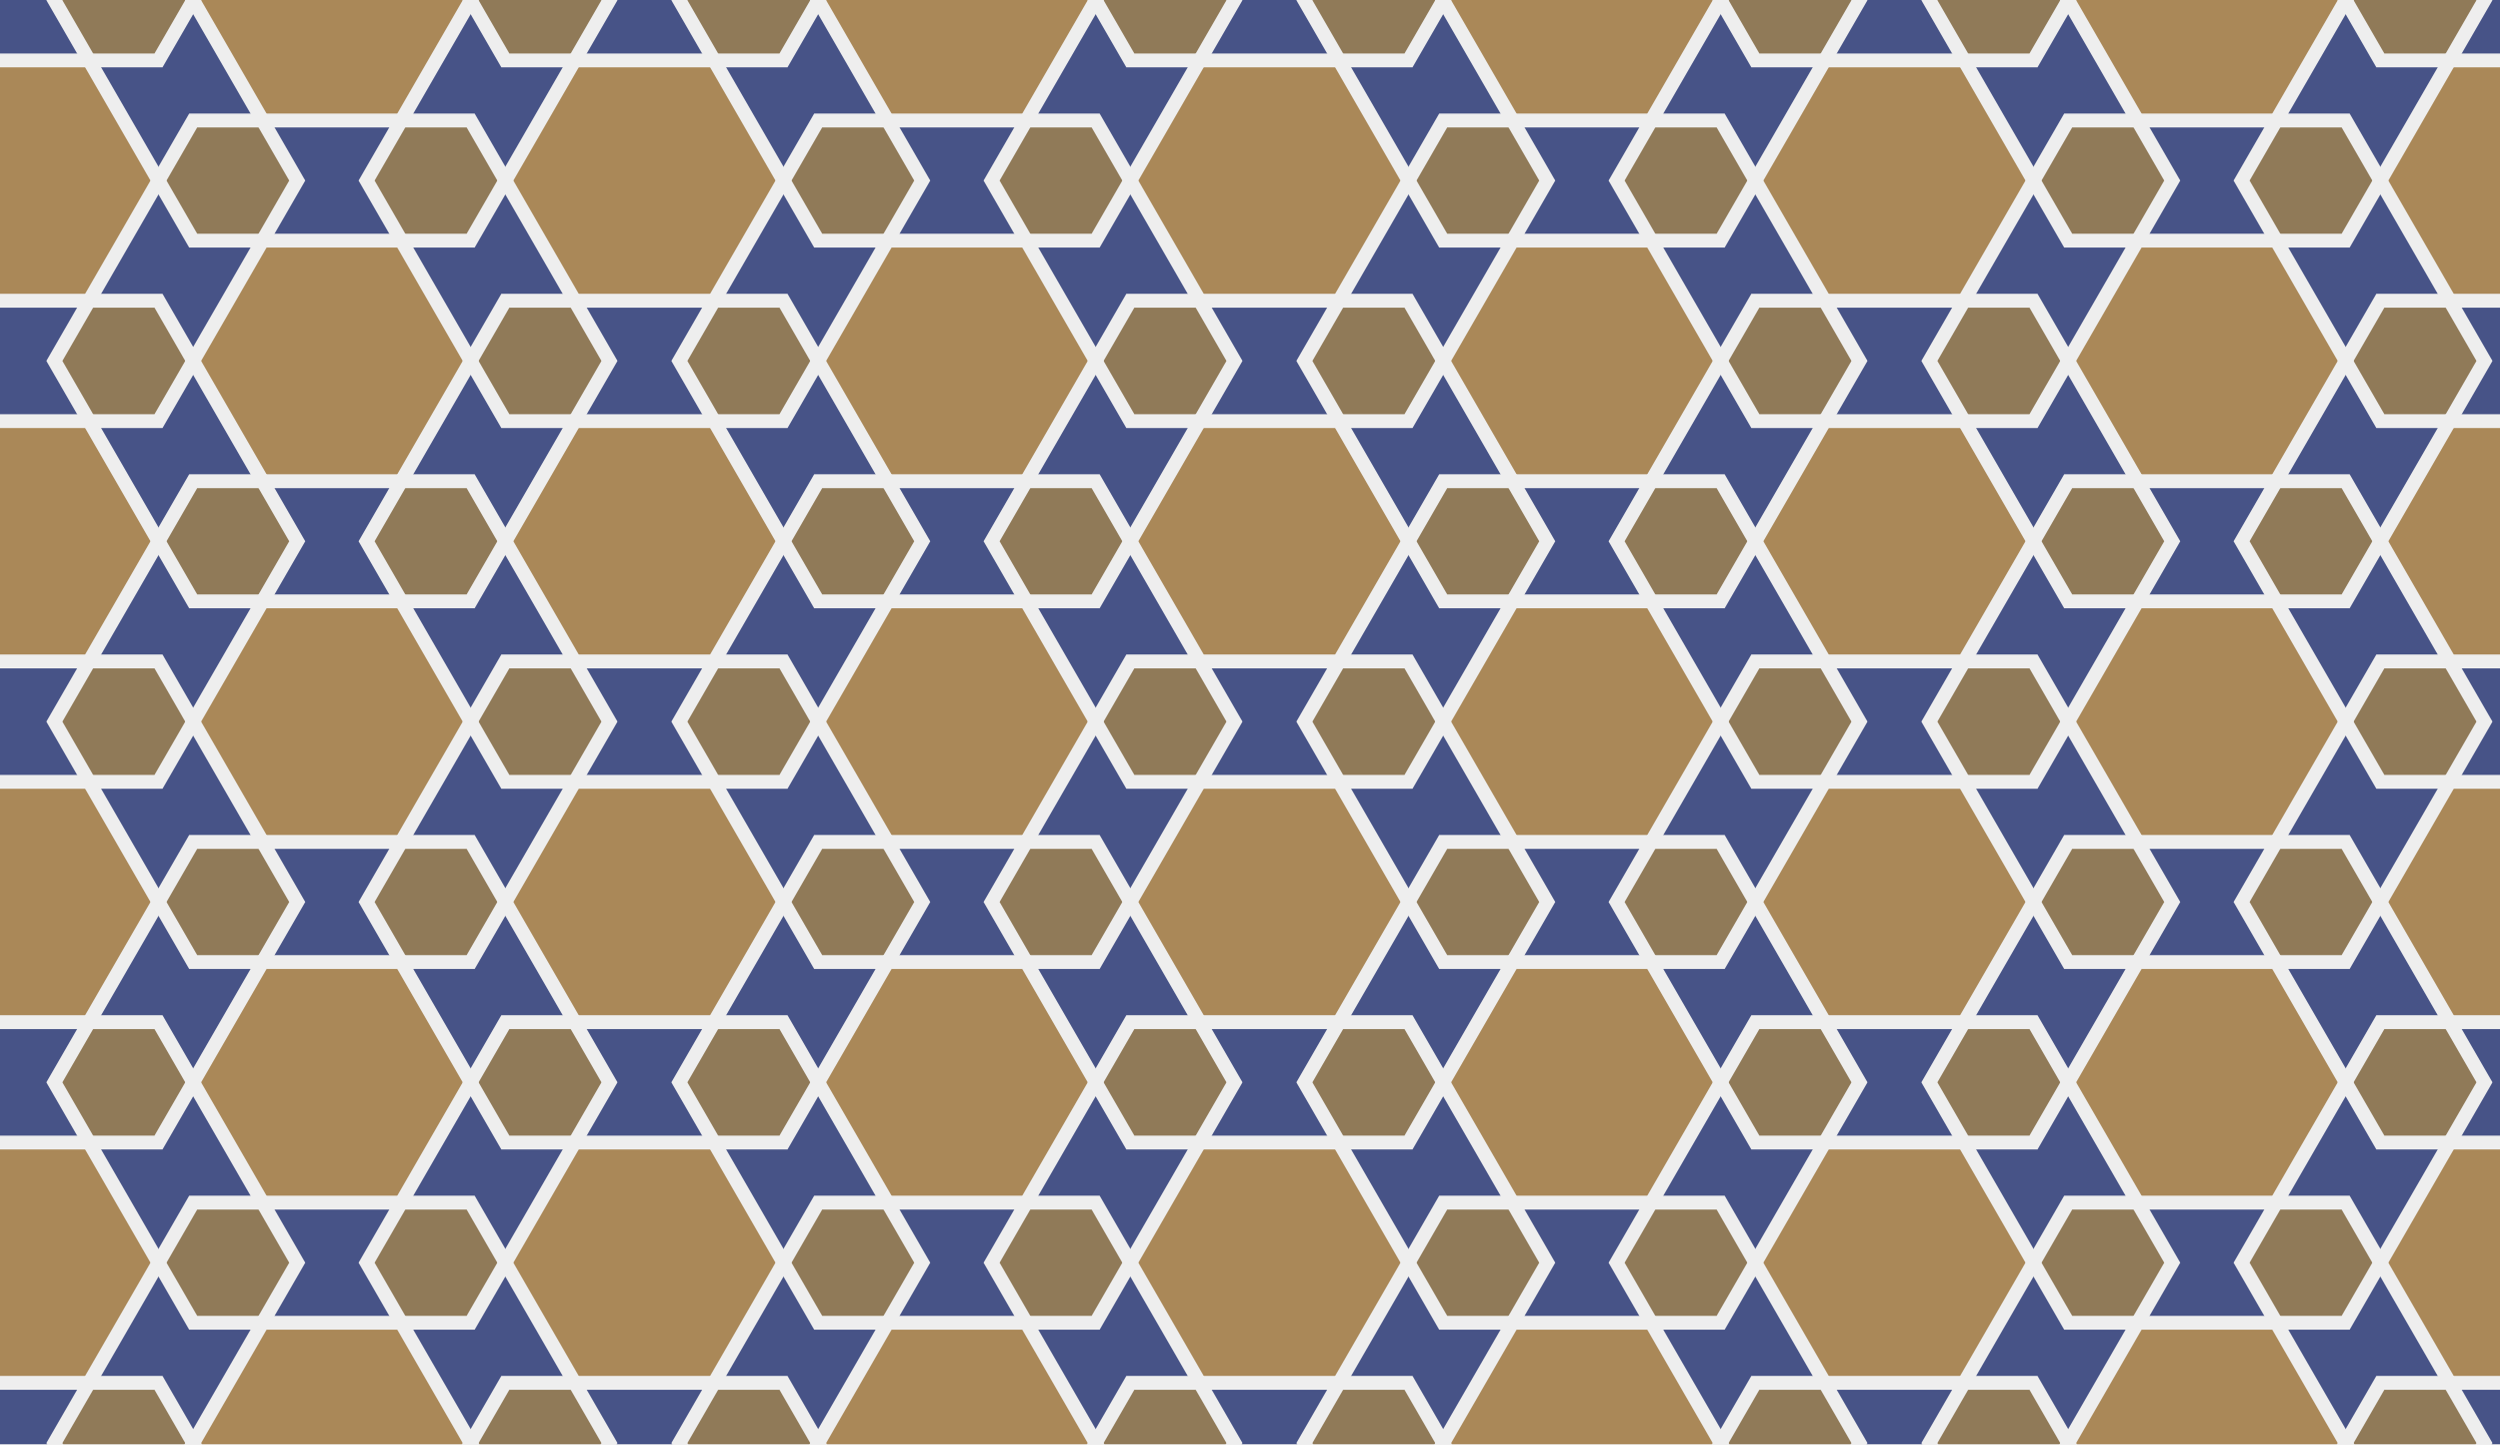
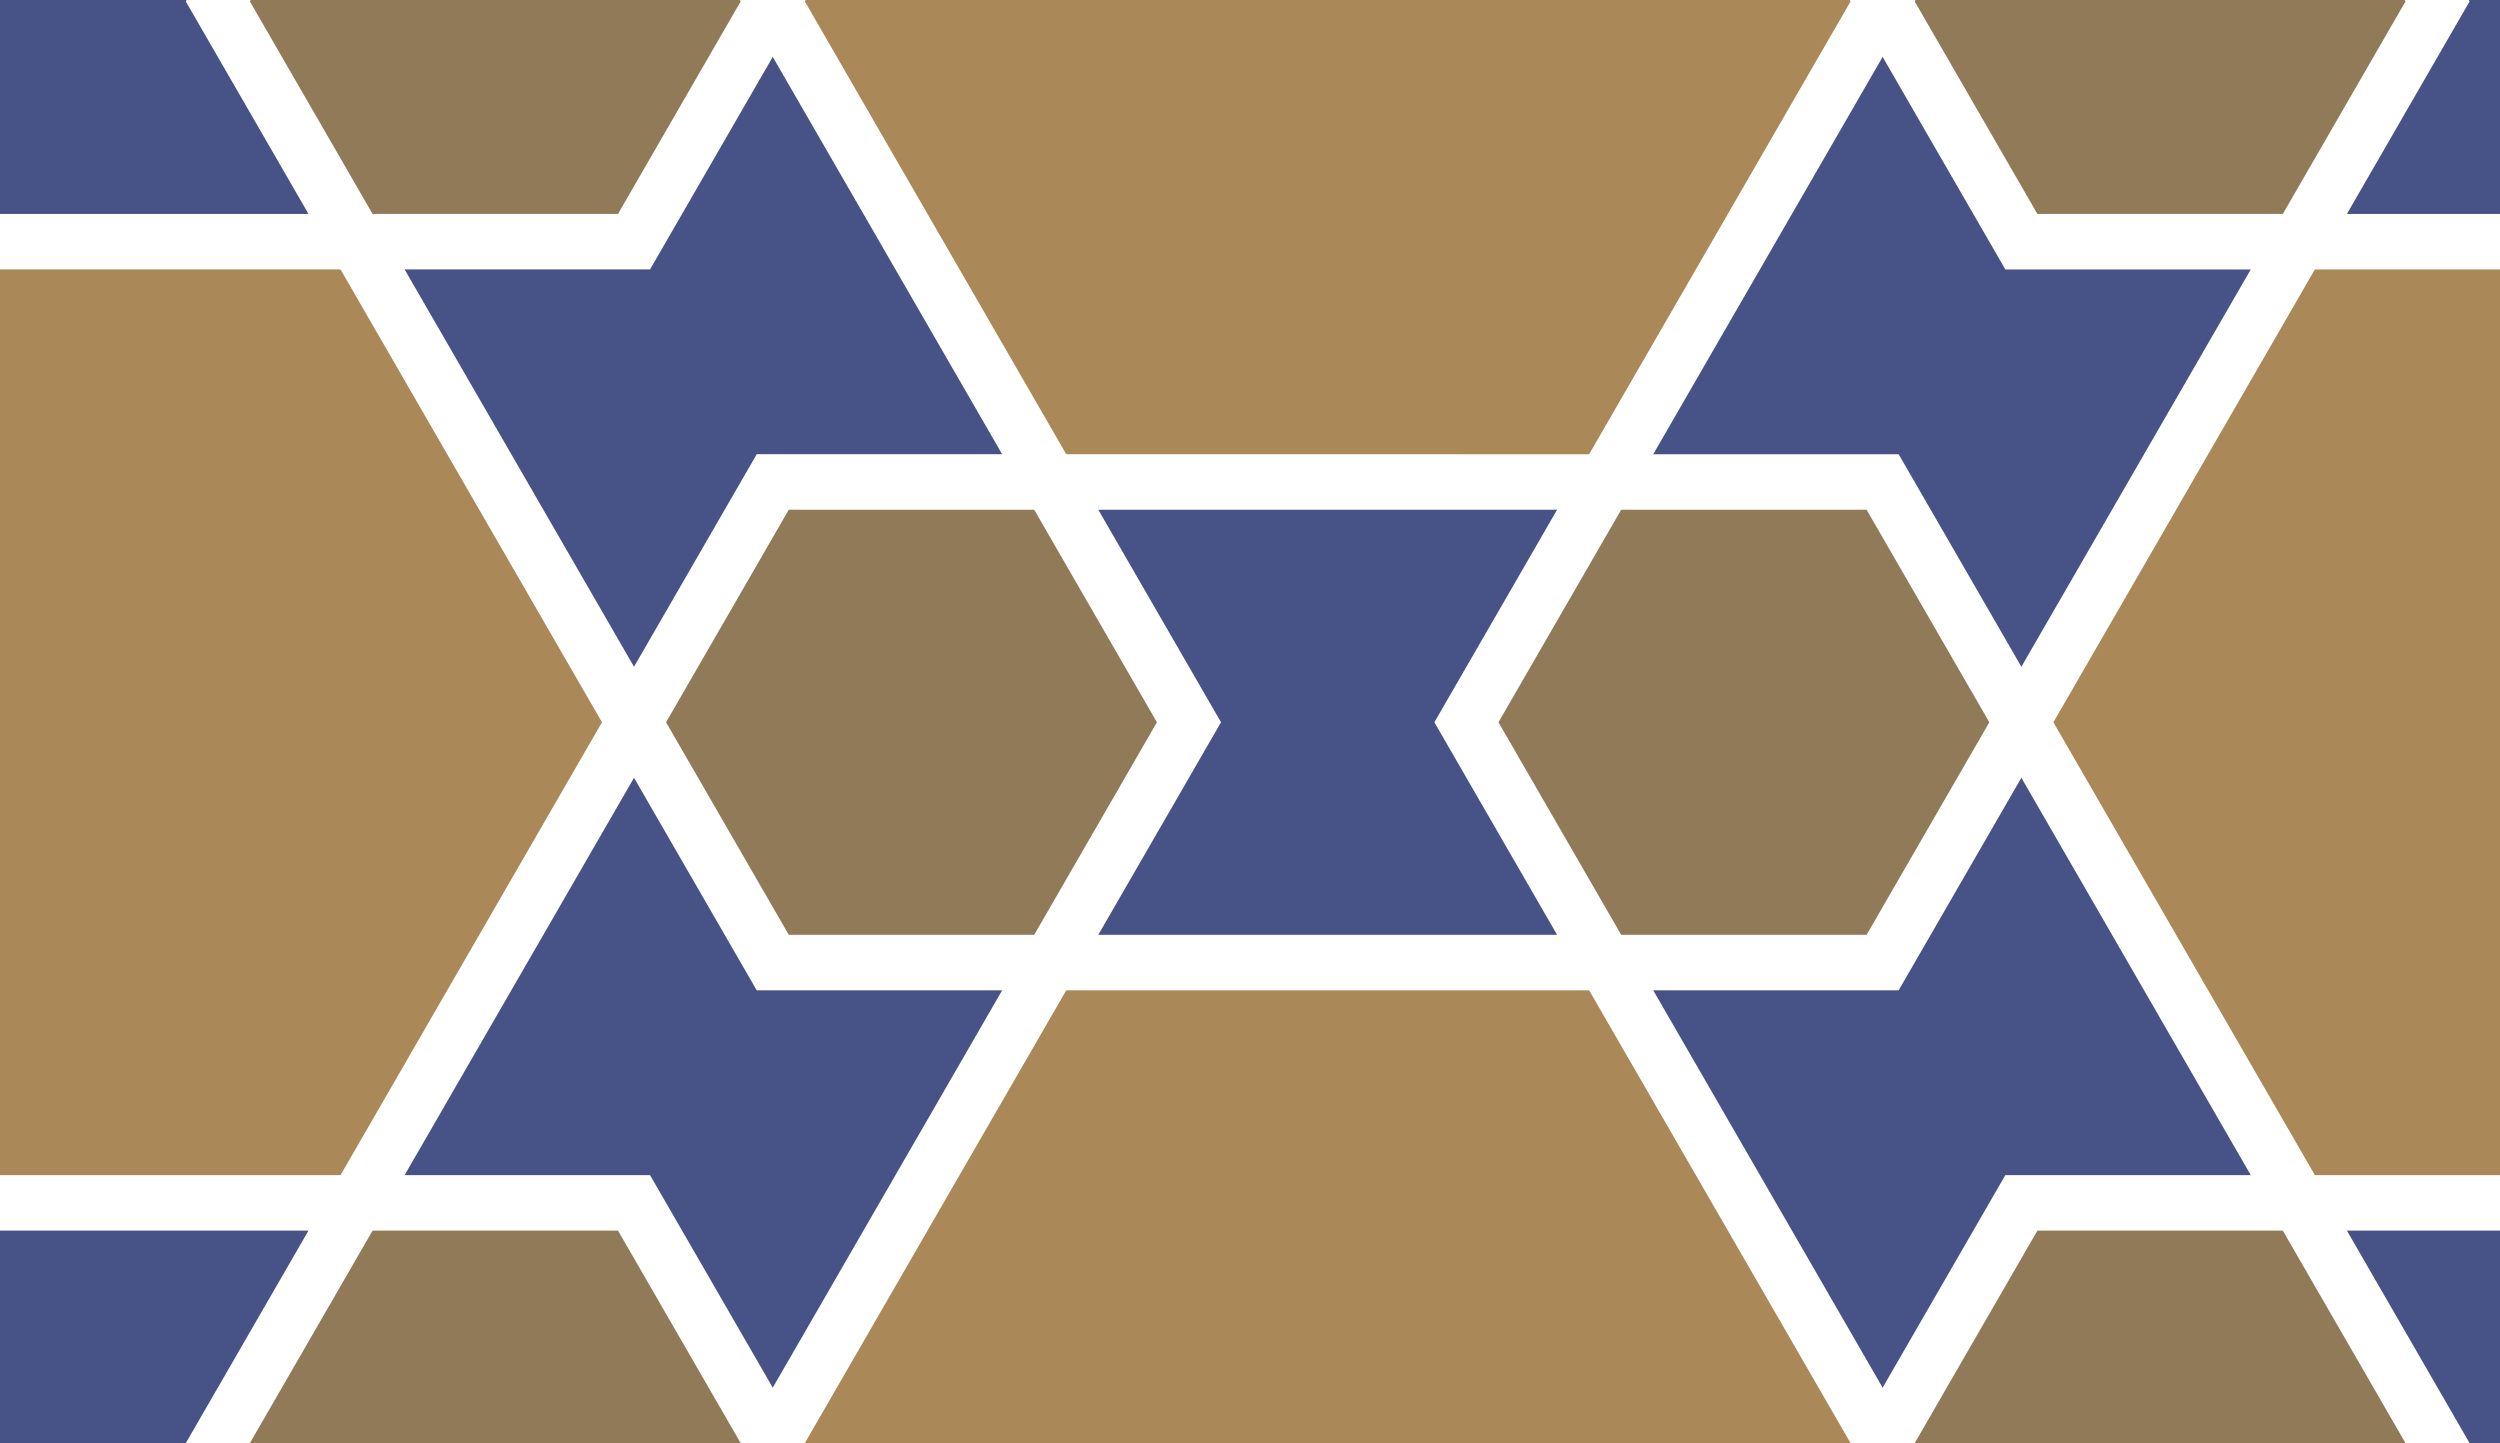
- <svg xmlns="http://www.w3.org/2000/svg" version="1.1" x="0px" y="0px" width="3604" height="2082" viewBox="0 0 100% 100%" xml:space="preserve">
+ <svg xmlns="http://www.w3.org/2000/svg" version="1.1" x="0px" y="0px" width="901" height="520" viewBox="0 0 100% 100%" xml:space="preserve">
  <style>
		.shape-1 {
			fill: #475387;
		}
		.shape-2 {
			fill: #AA8858;
		}
		.shape-3 {
			fill: #907A58;
		}
		.lines {
			fill: none;
- 			stroke: #eee;
+ 			stroke: #fff;
			stroke-width: 20px;
		}
		.guides {
			stroke-width: 2px;
			stroke: #000;
			opacity: .5;
			display: none;
		}
	</style>
-   <defs>
-     <pattern id="pattern" width="901" height="520" patternUnits="userSpaceOnUse" patternTransform="scale(1)">
-       <g class="shapes">
-         <rect x="-76.499" y="-29.774" class="shape-1" width="1008.021" height="580.501" />
-         <polygon class="shape-2" points="-71.5,87.103 128.5,87.103 228.5,260.308 128.5,433.513 -71.499,433.512 -171.499,260.308" />
-         <polygon class="shape-2" points="378.501,346.91 578.502,346.91 678.502,520.115 578.501,693.321 378.502,693.32 278.503,520.115" />
-         <polygon class="shape-2" points="378.5,-172.705 578.501,-172.705 678.501,0.5 578.5,173.706 378.501,173.705 278.502,0.5" />
-         <polygon class="shape-2" points="828.5,87.104 1028.5,87.104 1128.5,260.309 1028.5,433.514 828.5,433.513 728.501,260.309" />
-         <polygon class="shape-3" points="278.501,173.705 378.501,173.705 428.501,260.308 378.501,346.91 278.501,346.91 228.5,260.308" />
-         <polygon class="shape-3" points="578.5,173.706 678.501,173.706 728.501,260.309 678.501,346.911 578.5,346.911 528.5,260.309" />
-         <polygon class="shape-3" points="728.501,-86.102 828.502,-86.102 878.502,0.501 828.502,87.104 728.501,87.104 678.5,0.501" />
-         <polygon class="shape-3" points="128.501,-86.102 228.501,-86.102 278.501,0.5 228.501,87.103 128.501,87.103 78.5,0.5" />
-         <polygon class="shape-3" points="728.501,433.513 828.501,433.513 878.501,520.116 828.501,606.718 728.501,606.718 678.5,520.116" />
-         <polygon class="shape-3" points="128.5,433.513 228.5,433.513 278.5,520.116 228.5,606.718 128.5,606.718 78.499,520.116" />
-       </g>
-       <g class="lines">
-         <polygon points="-71.5,87.103 128.5,87.103 228.5,260.308 128.5,433.513 -71.499,433.512 -171.499,260.308" />
-         <polygon points="378.501,346.91 578.502,346.91 678.502,520.115 578.501,693.321 378.502,693.32 278.503,520.115" />
-         <polygon points="378.5,-172.705 578.501,-172.705 678.501,0.5 578.5,173.706 378.501,173.705 278.502,0.5" />
-         <polygon points="828.5,87.104 1028.5,87.104 1128.5,260.309 1028.5,433.514 828.5,433.513 728.501,260.309" />
-         <polygon points="278.501,173.705 378.501,173.705 428.501,260.308 378.501,346.91 278.501,346.91 228.5,260.308" />
-         <polygon points="578.5,173.706 678.501,173.706 728.501,260.309 678.501,346.911 578.5,346.911 528.5,260.309" />
-         <polygon points="728.501,-86.102 828.502,-86.102 878.502,0.501 828.502,87.104 728.501,87.104 678.5,0.501" />
-         <polygon points="128.501,-86.102 228.501,-86.102 278.501,0.5 228.501,87.103 128.501,87.103 78.5,0.5" />
-         <polygon points="728.501,433.513 828.501,433.513 878.501,520.116 828.501,606.718 728.501,606.718 678.5,520.116" />
-         <polygon points="128.5,433.513 228.5,433.513 278.5,520.116 228.5,606.718 128.5,606.718 78.499,520.116" />
-       </g>
-       <g class="guides">
-         <line x1="-21.499" y1="-692.32" x2="-721.499" y2="520.115" />
-         <line x1="78.501" y1="-692.32" x2="-621.499" y2="520.115" />
-         <line x1="178.501" y1="-692.32" x2="-521.499" y2="520.115" />
-         <line x1="278.501" y1="-692.32" x2="-421.499" y2="520.115" />
-         <line x1="378.501" y1="-692.32" x2="-321.499" y2="520.115" />
-         <line x1="478.501" y1="-692.32" x2="-221.499" y2="520.115" />
-         <line x1="578.501" y1="-692.32" x2="-121.499" y2="520.115" />
-         <line x1="678.501" y1="-692.32" x2="-21.499" y2="520.115" />
-         <line x1="778.501" y1="-692.32" x2="78.501" y2="520.115" />
-         <line x1="878.501" y1="-692.32" x2="178.501" y2="520.115" />
-         <line x1="978.501" y1="-692.32" x2="278.501" y2="520.115" />
-         <line x1="1078.501" y1="-692.32" x2="378.501" y2="520.115" />
-         <line x1="1178.501" y1="-692.319" x2="478.501" y2="520.116" />
-         <line x1="1278.501" y1="-692.32" x2="578.501" y2="520.115" />
-         <line x1="1378.501" y1="-692.32" x2="678.501" y2="520.115" />
-         <line x1="1478.501" y1="-692.32" x2="778.501" y2="520.115" />
-         <line x1="1578.501" y1="-692.32" x2="878.501" y2="520.115" />
-         <line x1="878.501" y1="-692.319" x2="1578.501" y2="520.116" />
-         <line x1="778.501" y1="-692.319" x2="1478.501" y2="520.116" />
-         <line x1="678.501" y1="-692.319" x2="1378.501" y2="520.116" />
-         <line x1="578.501" y1="-692.319" x2="1278.501" y2="520.116" />
-         <line x1="478.501" y1="-692.319" x2="1178.501" y2="520.116" />
-         <line x1="378.501" y1="-692.319" x2="1078.501" y2="520.116" />
-         <line x1="278.501" y1="-692.319" x2="978.501" y2="520.116" />
-         <line x1="178.501" y1="-692.319" x2="878.501" y2="520.116" />
-         <line x1="78.501" y1="-692.319" x2="778.501" y2="520.116" />
-         <line x1="-21.499" y1="-692.319" x2="678.501" y2="520.116" />
-         <line x1="-121.499" y1="-692.319" x2="578.501" y2="520.116" />
-         <line x1="-221.499" y1="-692.319" x2="478.501" y2="520.116" />
-         <line x1="-321.499" y1="-692.32" x2="378.501" y2="520.115" />
-         <line x1="-421.499" y1="-692.319" x2="278.501" y2="520.116" />
-         <line x1="-521.499" y1="-692.319" x2="178.501" y2="520.116" />
-         <line x1="-621.499" y1="-692.319" x2="78.501" y2="520.116" />
-         <line x1="-721.499" y1="-692.319" x2="-21.499" y2="520.116" />
-         <line x1="-371.499" y1="-86.103" x2="1228.501" y2="-86.103" />
-         <line x1="-421.499" y1="0.5" x2="1178.501" y2="0.5" />
-         <line x1="-471.499" y1="87.103" x2="1328.501" y2="87.103" />
-         <line x1="-521.499" y1="173.705" x2="1378.501" y2="173.705" />
-         <line x1="-571.499" y1="260.308" x2="1428.501" y2="260.308" />
-         <line x1="-622.505" y1="346.91" x2="1487.191" y2="346.91" />
-         <line x1="-671.499" y1="433.512" x2="1537.501" y2="433.512" />
-       </g>
-     </pattern>
-   </defs>
-   <rect fill="url(#pattern)" x="0" y="0" width="100%" height="100%" stroke-width="0" />
+   <g id="pattern">
+     <g class="shapes">
+       <rect x="-76.499" y="-29.774" class="shape-1" width="1008.021" height="580.501" />
+       <polygon class="shape-2" points="-71.5,87.103 128.5,87.103 228.5,260.308 128.5,433.513 -71.499,433.512 -171.499,260.308" />
+       <polygon class="shape-2" points="378.501,346.91 578.502,346.91 678.502,520.115 578.501,693.321 378.502,693.32 278.503,520.115" />
+       <polygon class="shape-2" points="378.5,-172.705 578.501,-172.705 678.501,0.5 578.5,173.706 378.501,173.705 278.502,0.5" />
+       <polygon class="shape-2" points="828.5,87.104 1028.5,87.104 1128.5,260.309 1028.5,433.514 828.5,433.513 728.501,260.309" />
+       <polygon class="shape-3" points="278.501,173.705 378.501,173.705 428.501,260.308 378.501,346.91 278.501,346.91 228.5,260.308" />
+       <polygon class="shape-3" points="578.5,173.706 678.501,173.706 728.501,260.309 678.501,346.911 578.5,346.911 528.5,260.309" />
+       <polygon class="shape-3" points="728.501,-86.102 828.502,-86.102 878.502,0.501 828.502,87.104 728.501,87.104 678.5,0.501" />
+       <polygon class="shape-3" points="128.501,-86.102 228.501,-86.102 278.501,0.5 228.501,87.103 128.501,87.103 78.5,0.5" />
+       <polygon class="shape-3" points="728.501,433.513 828.501,433.513 878.501,520.116 828.501,606.718 728.501,606.718 678.5,520.116" />
+       <polygon class="shape-3" points="128.5,433.513 228.5,433.513 278.5,520.116 228.5,606.718 128.5,606.718 78.499,520.116" />
+     </g>
+     <g class="lines">
+       <polygon points="-71.5,87.103 128.5,87.103 228.5,260.308 128.5,433.513 -71.499,433.512 -171.499,260.308" />
+       <polygon points="378.501,346.91 578.502,346.91 678.502,520.115 578.501,693.321 378.502,693.32 278.503,520.115" />
+       <polygon points="378.5,-172.705 578.501,-172.705 678.501,0.5 578.5,173.706 378.501,173.705 278.502,0.5" />
+       <polygon points="828.5,87.104 1028.5,87.104 1128.5,260.309 1028.5,433.514 828.5,433.513 728.501,260.309" />
+       <polygon points="278.501,173.705 378.501,173.705 428.501,260.308 378.501,346.91 278.501,346.91 228.5,260.308" />
+       <polygon points="578.5,173.706 678.501,173.706 728.501,260.309 678.501,346.911 578.5,346.911 528.5,260.309" />
+       <polygon points="728.501,-86.102 828.502,-86.102 878.502,0.501 828.502,87.104 728.501,87.104 678.5,0.501" />
+       <polygon points="128.501,-86.102 228.501,-86.102 278.501,0.5 228.501,87.103 128.501,87.103 78.5,0.5" />
+       <polygon points="728.501,433.513 828.501,433.513 878.501,520.116 828.501,606.718 728.501,606.718 678.5,520.116" />
+       <polygon points="128.5,433.513 228.5,433.513 278.5,520.116 228.5,606.718 128.5,606.718 78.499,520.116" />
+     </g>
+   </g>
+   <g class="guides">
+     <line x1="-21.499" y1="-692.32" x2="-721.499" y2="520.115" />
+     <line x1="78.501" y1="-692.32" x2="-621.499" y2="520.115" />
+     <line x1="178.501" y1="-692.32" x2="-521.499" y2="520.115" />
+     <line x1="278.501" y1="-692.32" x2="-421.499" y2="520.115" />
+     <line x1="378.501" y1="-692.32" x2="-321.499" y2="520.115" />
+     <line x1="478.501" y1="-692.32" x2="-221.499" y2="520.115" />
+     <line x1="578.501" y1="-692.32" x2="-121.499" y2="520.115" />
+     <line x1="678.501" y1="-692.32" x2="-21.499" y2="520.115" />
+     <line x1="778.501" y1="-692.32" x2="78.501" y2="520.115" />
+     <line x1="878.501" y1="-692.32" x2="178.501" y2="520.115" />
+     <line x1="978.501" y1="-692.32" x2="278.501" y2="520.115" />
+     <line x1="1078.501" y1="-692.32" x2="378.501" y2="520.115" />
+     <line x1="1178.501" y1="-692.319" x2="478.501" y2="520.116" />
+     <line x1="1278.501" y1="-692.32" x2="578.501" y2="520.115" />
+     <line x1="1378.501" y1="-692.32" x2="678.501" y2="520.115" />
+     <line x1="1478.501" y1="-692.32" x2="778.501" y2="520.115" />
+     <line x1="1578.501" y1="-692.32" x2="878.501" y2="520.115" />
+     <line x1="878.501" y1="-692.319" x2="1578.501" y2="520.116" />
+     <line x1="778.501" y1="-692.319" x2="1478.501" y2="520.116" />
+     <line x1="678.501" y1="-692.319" x2="1378.501" y2="520.116" />
+     <line x1="578.501" y1="-692.319" x2="1278.501" y2="520.116" />
+     <line x1="478.501" y1="-692.319" x2="1178.501" y2="520.116" />
+     <line x1="378.501" y1="-692.319" x2="1078.501" y2="520.116" />
+     <line x1="278.501" y1="-692.319" x2="978.501" y2="520.116" />
+     <line x1="178.501" y1="-692.319" x2="878.501" y2="520.116" />
+     <line x1="78.501" y1="-692.319" x2="778.501" y2="520.116" />
+     <line x1="-21.499" y1="-692.319" x2="678.501" y2="520.116" />
+     <line x1="-121.499" y1="-692.319" x2="578.501" y2="520.116" />
+     <line x1="-221.499" y1="-692.319" x2="478.501" y2="520.116" />
+     <line x1="-321.499" y1="-692.32" x2="378.501" y2="520.115" />
+     <line x1="-421.499" y1="-692.319" x2="278.501" y2="520.116" />
+     <line x1="-521.499" y1="-692.319" x2="178.501" y2="520.116" />
+     <line x1="-621.499" y1="-692.319" x2="78.501" y2="520.116" />
+     <line x1="-721.499" y1="-692.319" x2="-21.499" y2="520.116" />
+     <line x1="-371.499" y1="-86.103" x2="1228.501" y2="-86.103" />
+     <line x1="-421.499" y1="0.5" x2="1178.501" y2="0.5" />
+     <line x1="-471.499" y1="87.103" x2="1328.501" y2="87.103" />
+     <line x1="-521.499" y1="173.705" x2="1378.501" y2="173.705" />
+     <line x1="-571.499" y1="260.308" x2="1428.501" y2="260.308" />
+     <line x1="-622.505" y1="346.91" x2="1487.191" y2="346.91" />
+     <line x1="-671.499" y1="433.512" x2="1537.501" y2="433.512" />
+   </g>
</svg>
